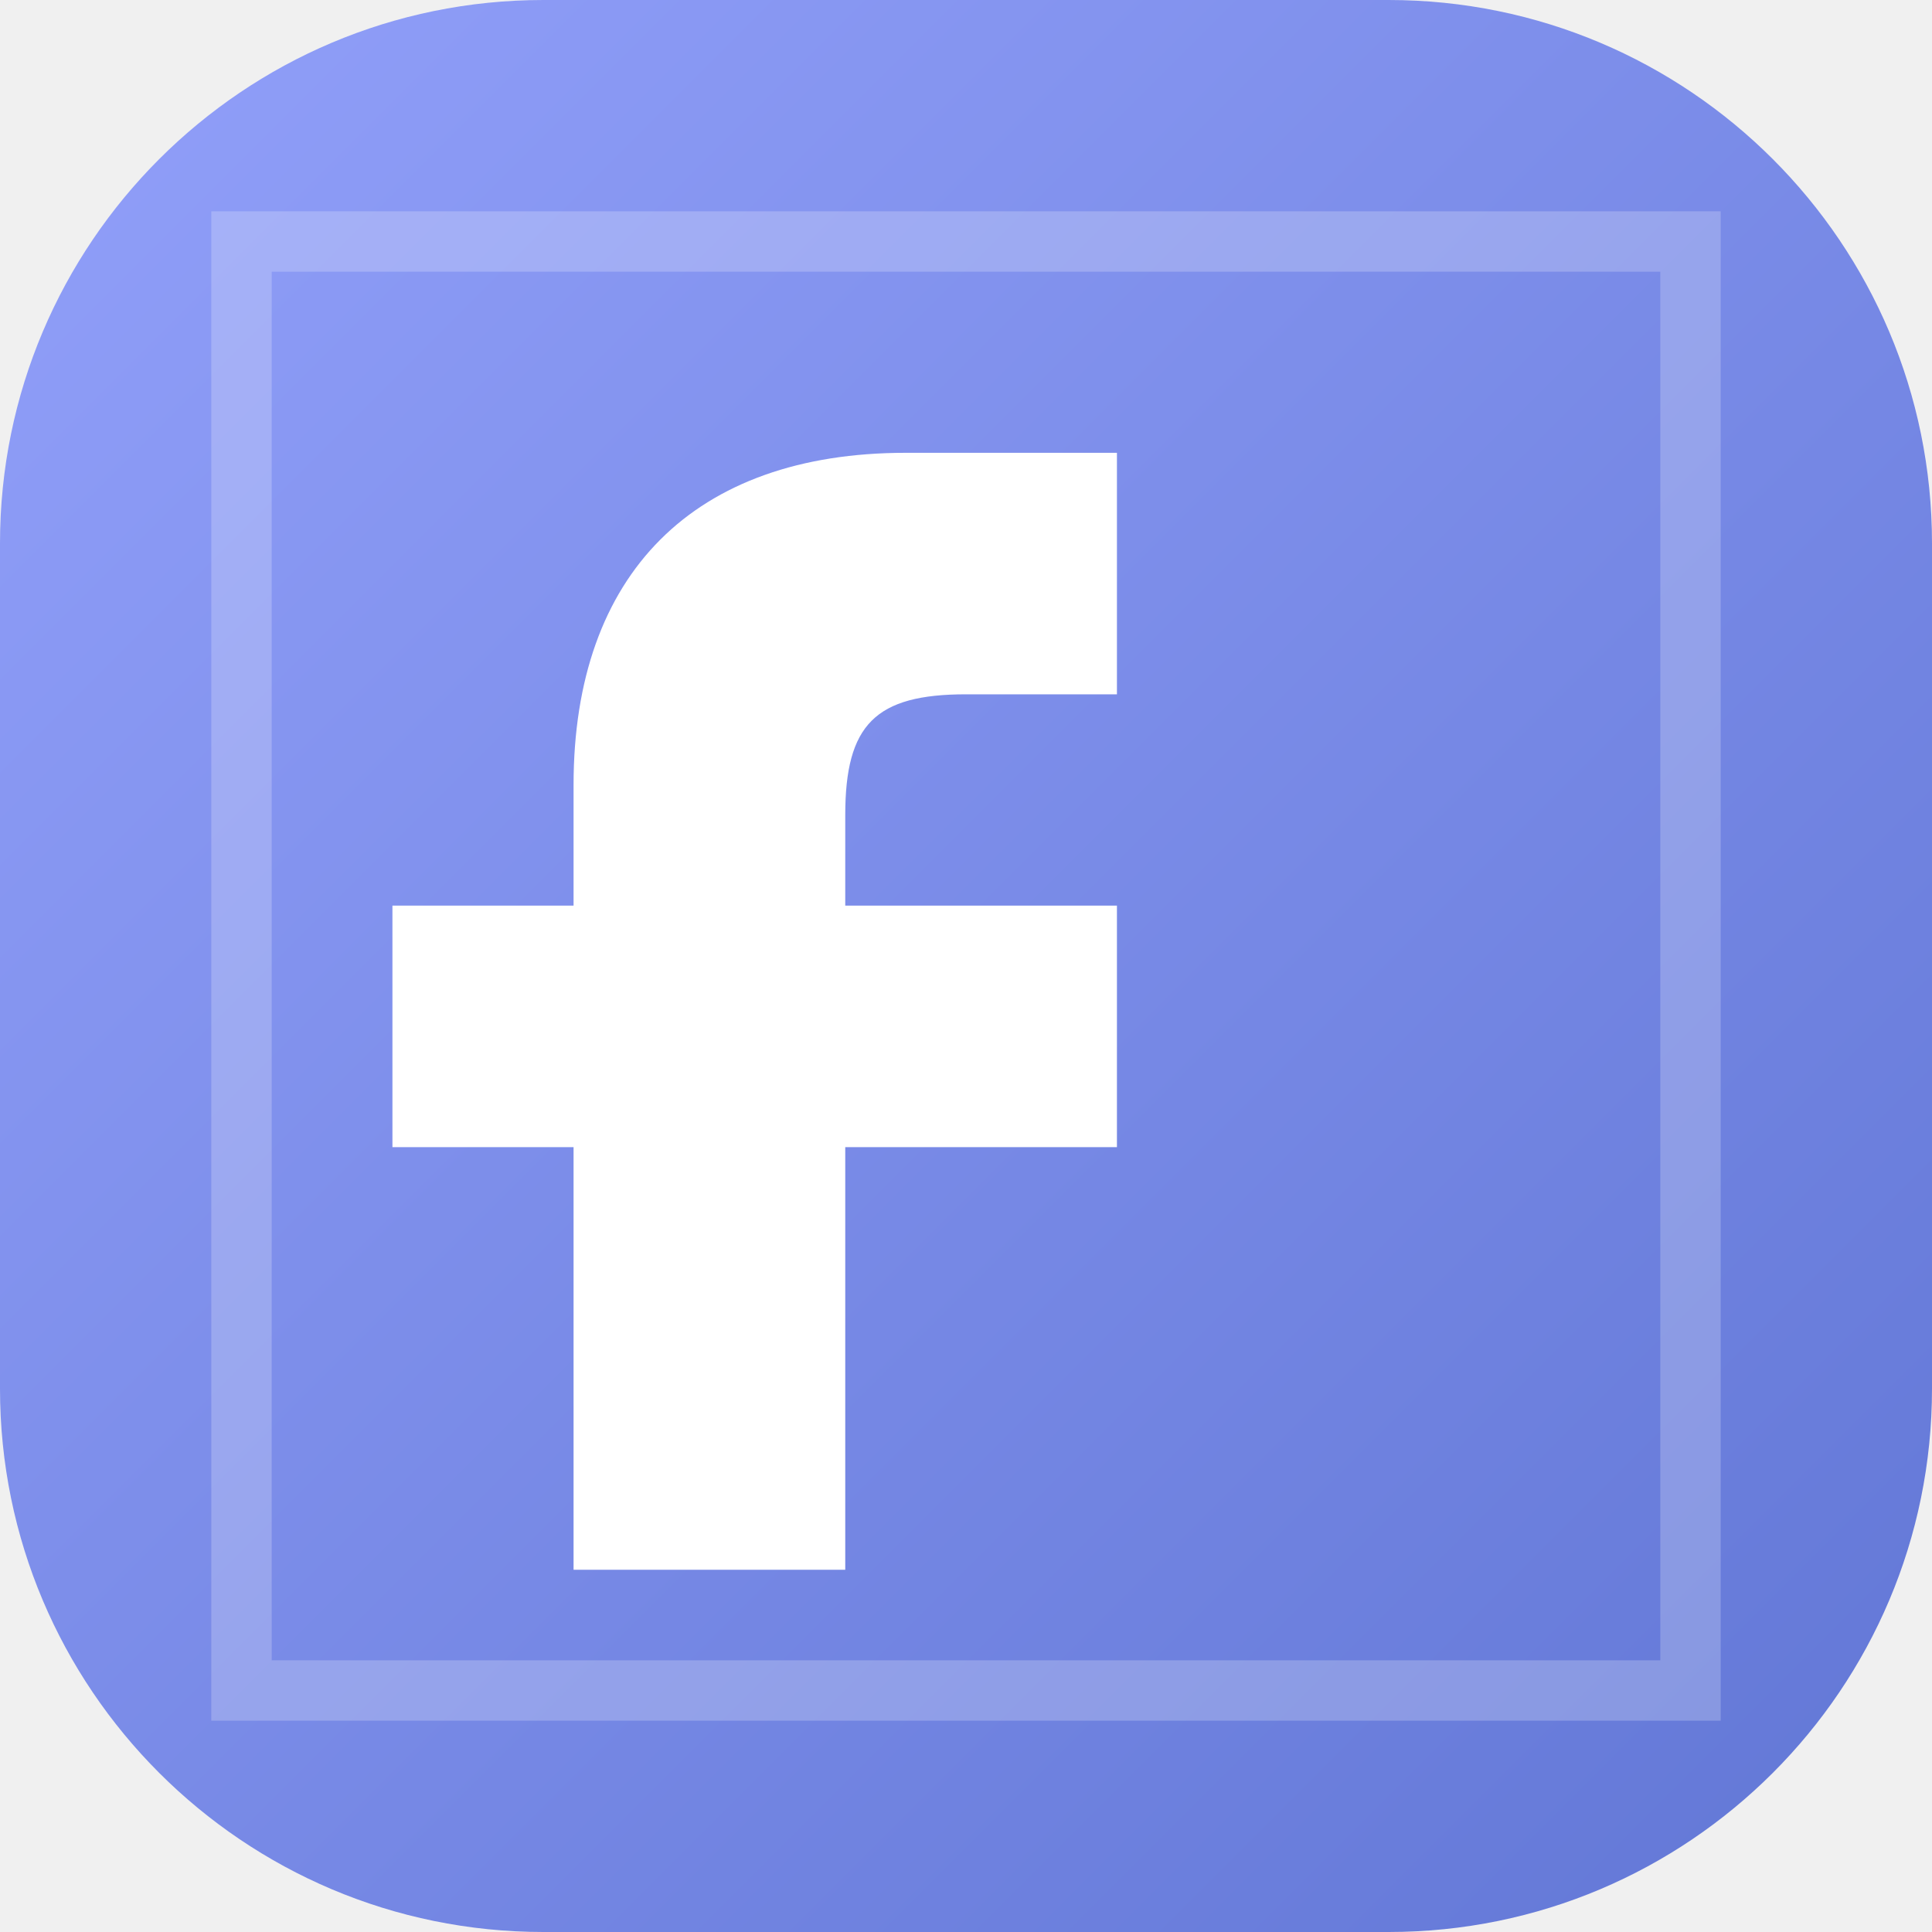
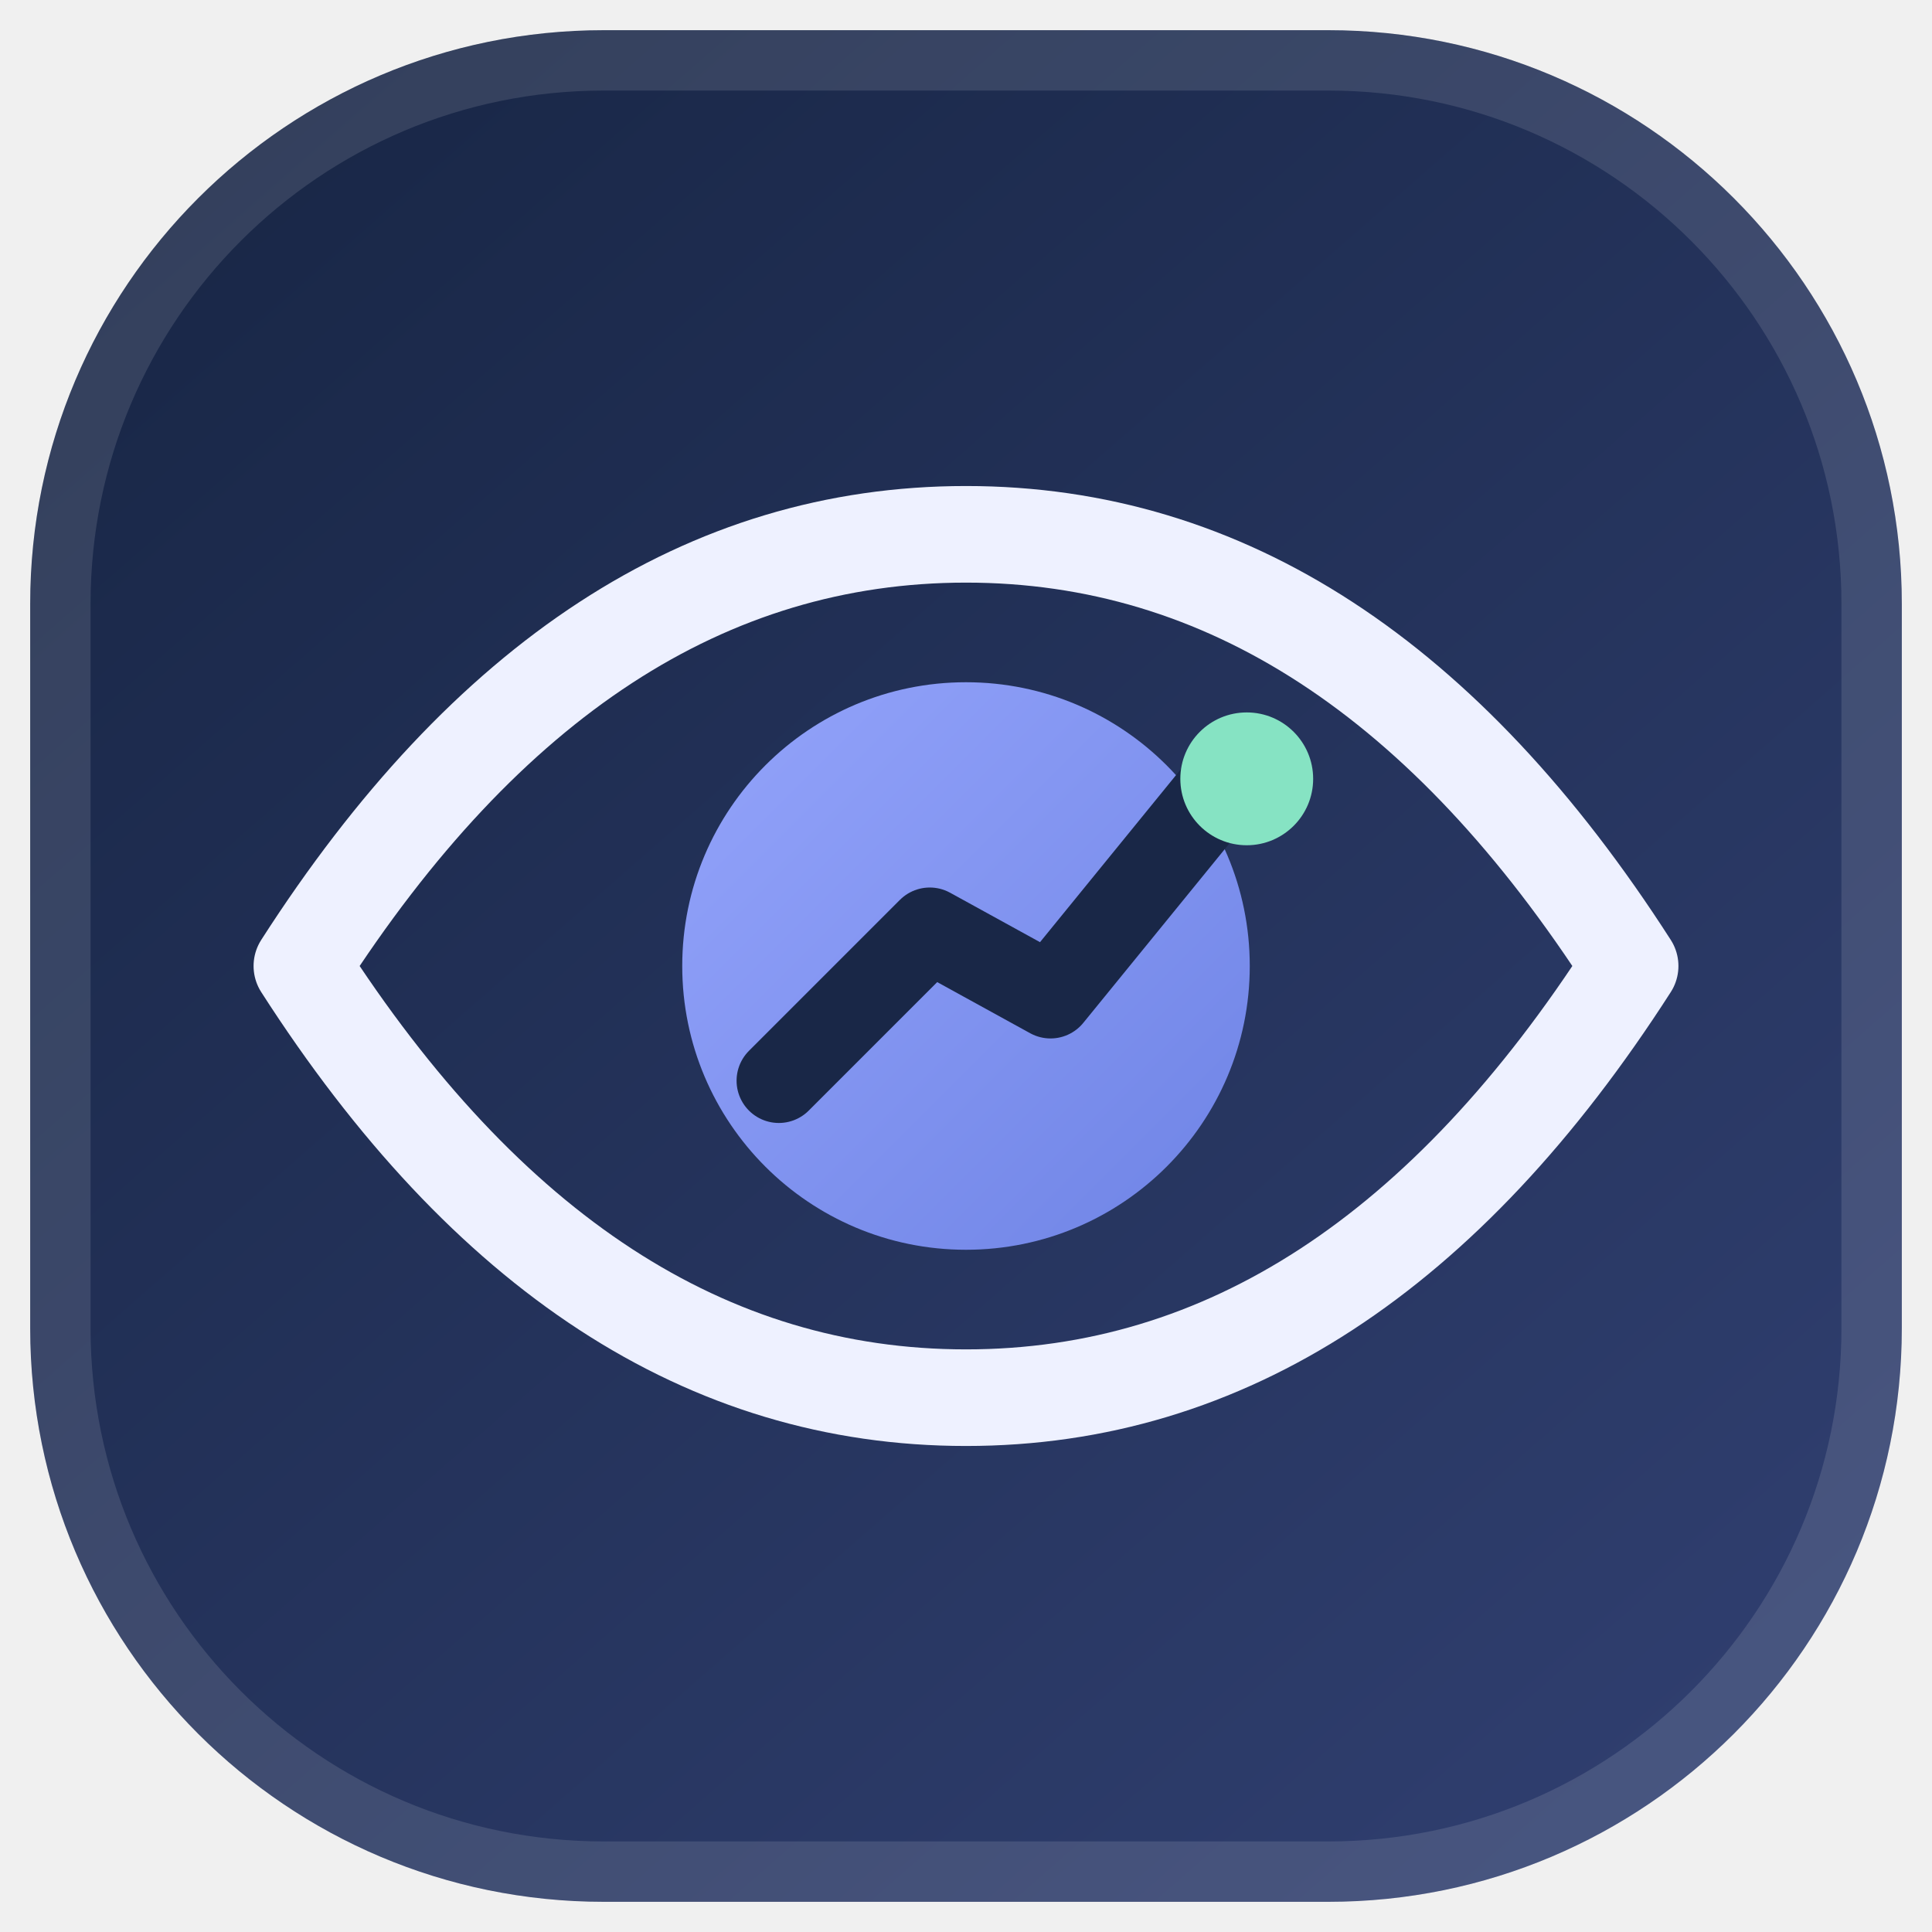
- <svg xmlns="http://www.w3.org/2000/svg" viewBox="0 0 64 64">
+ <svg xmlns="http://www.w3.org/2000/svg" viewBox="0 0 64 64" fill="none">
  <defs>
-     <linearGradient id="g" x1="0" y1="0" x2="1" y2="1">
-       <stop stop-color="#92a0fa" />
-       <stop offset="1" stop-color="#6176d5" />
+     <linearGradient id="surface" x1="8" y1="5" x2="57" y2="61" gradientUnits="userSpaceOnUse">
+       <stop stop-color="#192747" />
+       <stop offset="1" stop-color="#303F70" />
+     </linearGradient>
+     <linearGradient id="iris" x1="19" y1="19" x2="45" y2="45" gradientUnits="userSpaceOnUse">
+       <stop stop-color="#9BAAFF" />
+       <stop offset="1" stop-color="#677DE1" />
    </linearGradient>
  </defs>
-   <rect width="64" height="64" rx="18" fill="url(#g)" />
-   <path d="M37 15h-7c-7 0-11 4-11 11v4h-6v8h6v14h9V38h9v-8h-9v-3c0-3 1-4 4-4h5z" fill="#fff" />
-   <path d="M8 8h48v48H8z" fill="none" stroke="#fff" stroke-opacity=".22" stroke-width="2" rx="14" />
+   <rect x="1" y="1" width="62" height="62" rx="19" fill="url(#surface)" />
+   <rect x="2" y="2" width="60" height="60" rx="18" stroke="#FFFFFF" stroke-opacity=".12" stroke-width="2" />
+   <path d="M10 32c6.1-9.5 13.4-14.3 22-14.3S47.9 22.5 54 32c-6.1 9.5-13.4 14.3-22 14.3S16.1 41.5 10 32Z" stroke="#EEF1FF" stroke-width="3.2" stroke-linecap="round" stroke-linejoin="round" />
+   <circle cx="32" cy="32" r="9.4" fill="url(#iris)" />
+   <path d="m25.8 35.8 5-5 4 2.2 5.7-7" stroke="#192747" stroke-width="2.8" stroke-linecap="round" stroke-linejoin="round" />
+   <circle cx="41.3" cy="25.8" r="2.2" fill="#86E3C3" />
</svg>
